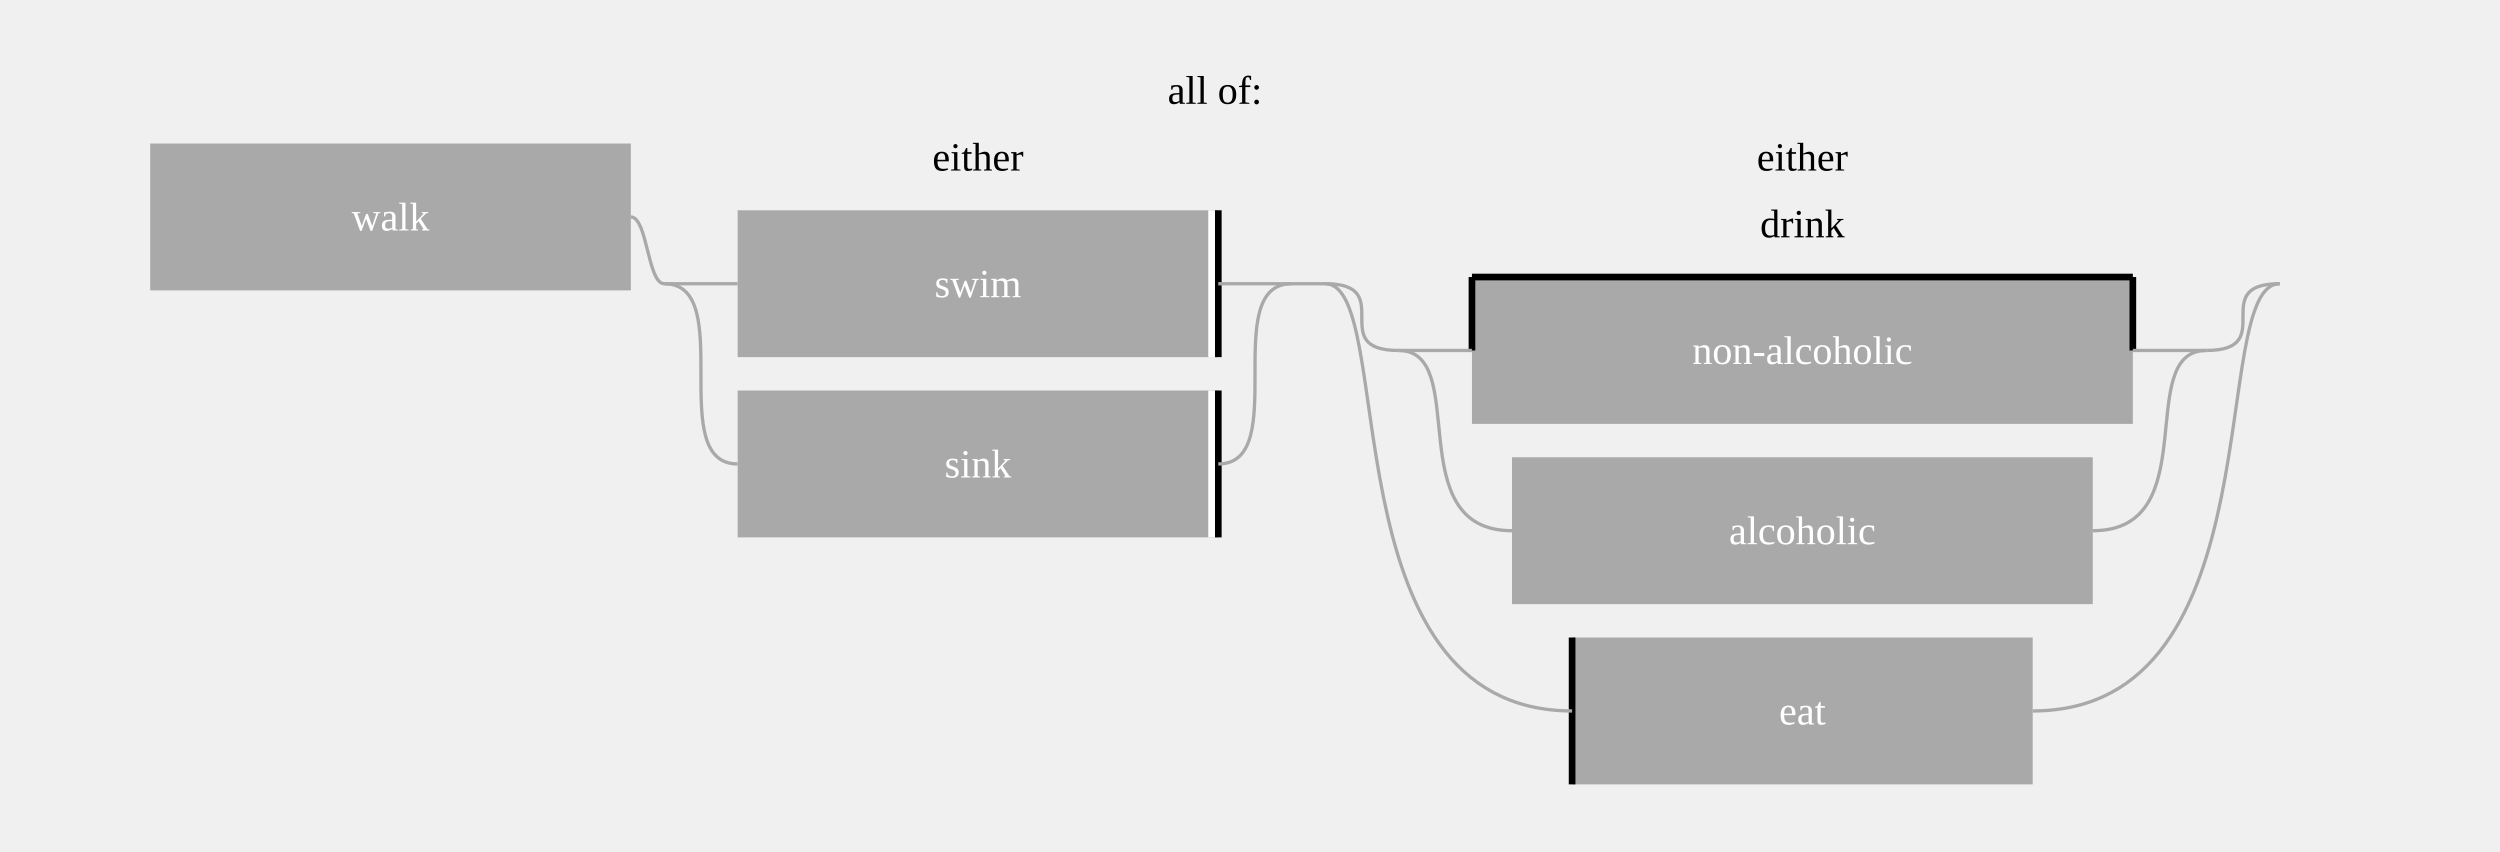
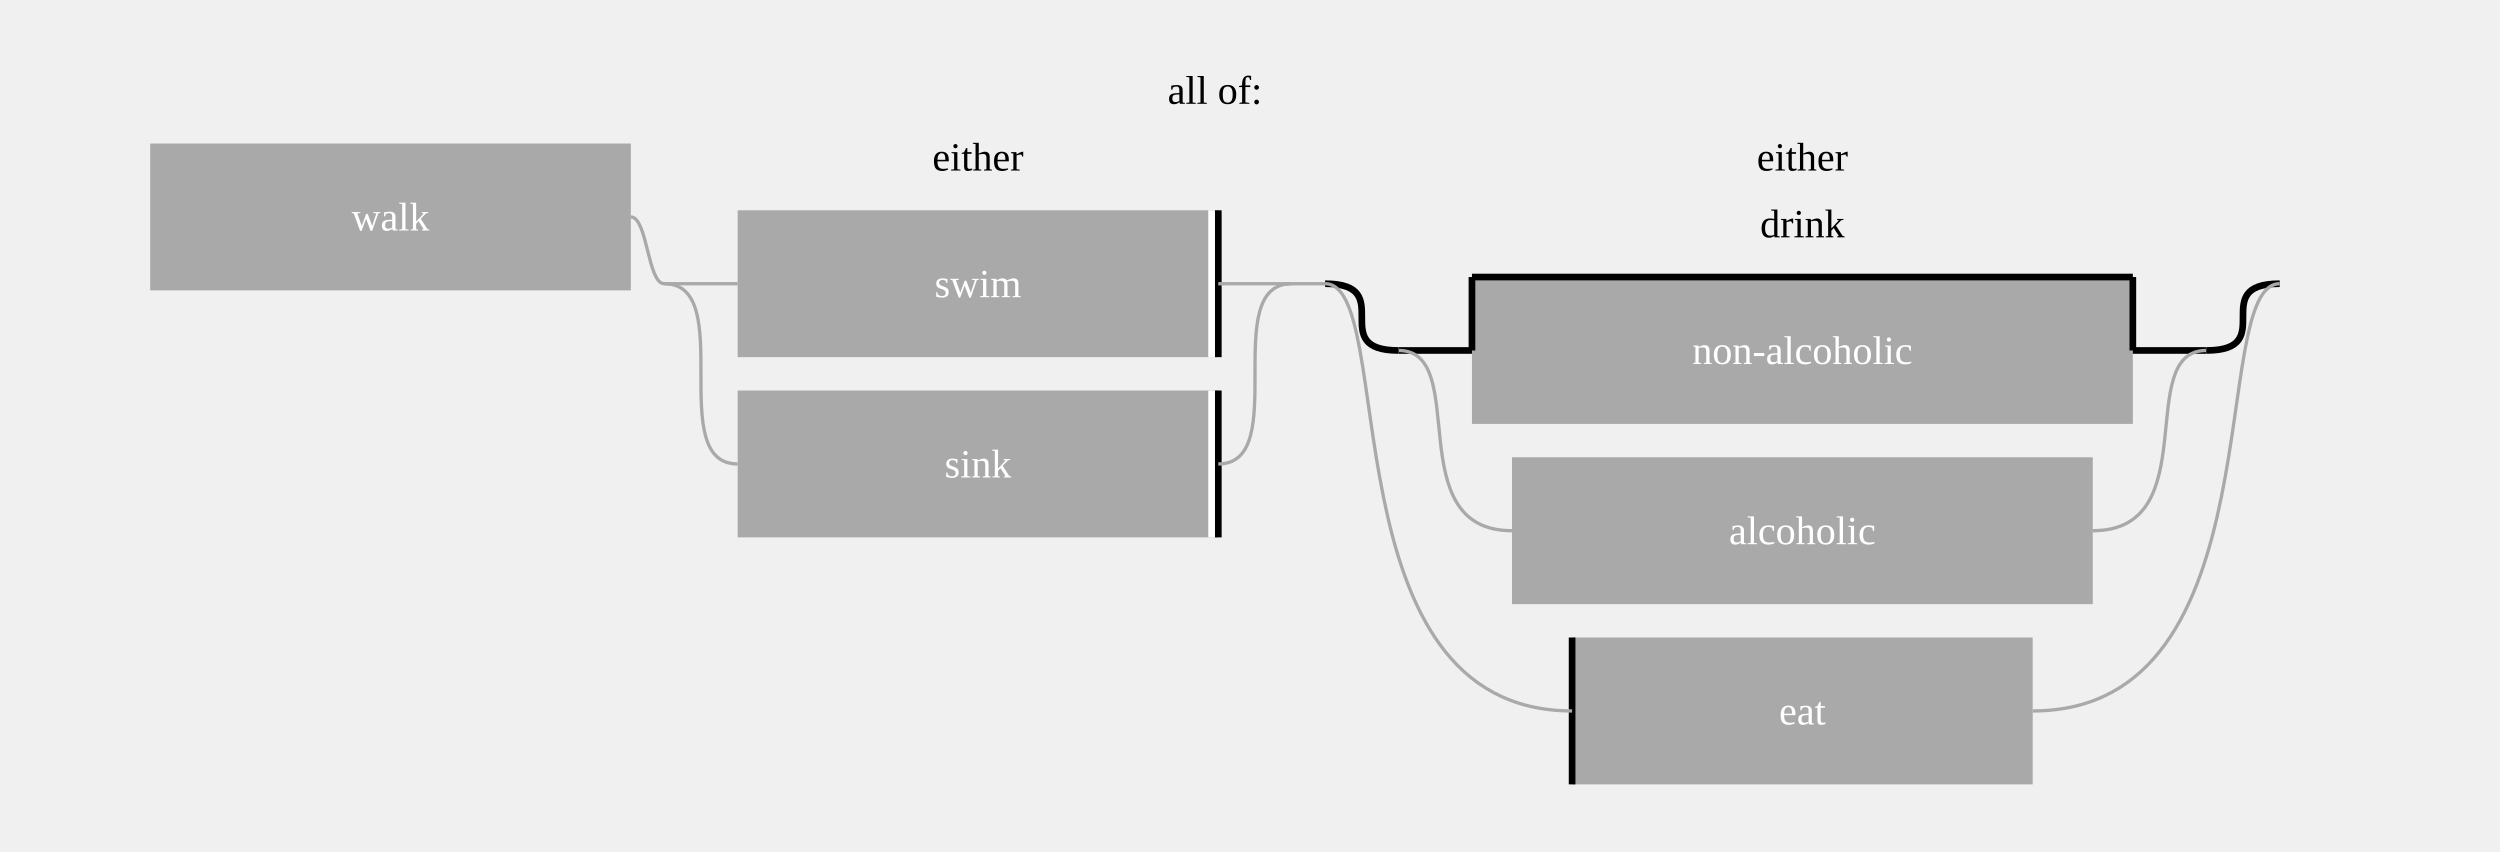
<svg xmlns="http://www.w3.org/2000/svg" width="749" height="255" version="1.11.1">
  <rect fill="darkgrey" stroke="none" x="0" class="textbox" width="144" y="0" transform="translate(22 0)translate(0 20)translate(23 23)" height="44" />
  <text fill="white" dominant-baseline="central" x="72" y="22" transform="translate(22 0)translate(0 20)translate(23 23)" text-anchor="middle">walk</text>
  <rect fill="darkgrey" stroke="none" x="0" class="textbox" width="144" y="0" transform="translate(0 0)translate(0 10)translate(22 -10)translate(0 20)translate(154 0)translate(22 0)translate(0 20)translate(23 23)" height="44" />
  <text fill="white" dominant-baseline="central" x="72" y="22" transform="translate(0 0)translate(0 10)translate(22 -10)translate(0 20)translate(154 0)translate(22 0)translate(0 20)translate(23 23)" text-anchor="middle">swim</text>
  <line stroke="black" class="rightline.full" stroke-width="2px" y1="0" x1="144" y2="44" transform="translate(0 0)translate(0 10)translate(22 -10)translate(0 20)translate(154 0)translate(22 0)translate(0 20)translate(23 23)" x2="144" />
  <line stroke="white" class="rightline.full" stroke-width="2px" y1="0" x1="142" y2="44" transform="translate(0 0)translate(0 10)translate(22 -10)translate(0 20)translate(154 0)translate(22 0)translate(0 20)translate(23 23)" x2="142" />
-   <path fill="none" stroke="darkgrey" class="v_connector_in" d="M -22,32 C 0,32 -22,32 0 32" transform="translate(22 -10)translate(0 20)translate(154 0)translate(22 0)translate(0 20)translate(23 23)" />
-   <path fill="none" stroke="darkgrey" class="v_connector_out" d="M 166,32 C 144,32 166,32 144 32" transform="translate(22 -10)translate(0 20)translate(154 0)translate(22 0)translate(0 20)translate(23 23)" />
+   <path fill="none" stroke="darkgrey" class="v_connector_in" stroke-width="1px" d="M -22,32 C 0,32 -22,32 0 32" transform="translate(22 -10)translate(0 20)translate(154 0)translate(22 0)translate(0 20)translate(23 23)" />
+   <path fill="none" stroke="darkgrey" class="v_connector_out" stroke-width="1px" d="M 166,32 C 144,32 166,32 144 32" transform="translate(22 -10)translate(0 20)translate(154 0)translate(22 0)translate(0 20)translate(23 23)" />
  <rect fill="darkgrey" stroke="none" x="0" class="textbox" width="144" y="0" transform="translate(0 0)translate(0 64)translate(22 -10)translate(0 20)translate(154 0)translate(22 0)translate(0 20)translate(23 23)" height="44" />
  <text fill="white" dominant-baseline="central" x="72" y="22" transform="translate(0 0)translate(0 64)translate(22 -10)translate(0 20)translate(154 0)translate(22 0)translate(0 20)translate(23 23)" text-anchor="middle">sink</text>
  <line stroke="black" class="rightline.full" stroke-width="2px" y1="0" x1="144" y2="44" transform="translate(0 0)translate(0 64)translate(22 -10)translate(0 20)translate(154 0)translate(22 0)translate(0 20)translate(23 23)" x2="144" />
  <line stroke="white" class="rightline.full" stroke-width="2px" y1="0" x1="142" y2="44" transform="translate(0 0)translate(0 64)translate(22 -10)translate(0 20)translate(154 0)translate(22 0)translate(0 20)translate(23 23)" x2="142" />
-   <path fill="none" stroke="darkgrey" class="v_connector_in" d="M -22,32 C 0,32 -22,86 0 86" transform="translate(22 -10)translate(0 20)translate(154 0)translate(22 0)translate(0 20)translate(23 23)" />
-   <path fill="none" stroke="darkgrey" class="v_connector_out" d="M 166,32 C 144,32 166,86 144 86" transform="translate(22 -10)translate(0 20)translate(154 0)translate(22 0)translate(0 20)translate(23 23)" />
+   <path fill="none" stroke="darkgrey" class="v_connector_in" stroke-width="1px" d="M -22,32 C 0,32 -22,86 0 86" transform="translate(22 -10)translate(0 20)translate(154 0)translate(22 0)translate(0 20)translate(23 23)" />
+   <path fill="none" stroke="darkgrey" class="v_connector_out" stroke-width="1px" d="M 166,32 C 144,32 166,86 144 86" transform="translate(22 -10)translate(0 20)translate(154 0)translate(22 0)translate(0 20)translate(23 23)" />
  <text dominant-baseline="hanging" x="78" transform="translate(16 0)translate(154 0)translate(22 0)translate(0 20)translate(23 23)" text-anchor="middle">either</text>
  <path fill="none" stroke="darkgrey" class="h_connector" d="M 144,22 c 5,0 5,20 10 20" transform="translate(22 0)translate(0 20)translate(23 23)" />
  <rect fill="darkgrey" stroke="none" x="0" class="textbox" width="198" y="0" transform="translate(0 0)translate(0 10)translate(22 -10)translate(0 20)translate(0 0)translate(0 10)translate(22 -10)translate(0 20)translate(352 0)translate(22 0)translate(0 20)translate(23 23)" height="44" />
  <text fill="white" dominant-baseline="central" x="99" y="22" transform="translate(0 0)translate(0 10)translate(22 -10)translate(0 20)translate(0 0)translate(0 10)translate(22 -10)translate(0 20)translate(352 0)translate(22 0)translate(0 20)translate(23 23)" text-anchor="middle">non-alcoholic</text>
  <line stroke="black" class="leftline.half" stroke-width="2px" y1="0" x1="0" y2="22" transform="translate(0 0)translate(0 10)translate(22 -10)translate(0 20)translate(0 0)translate(0 10)translate(22 -10)translate(0 20)translate(352 0)translate(22 0)translate(0 20)translate(23 23)" x2="0" />
  <line stroke="black" class="rightline.half" stroke-width="2px" y1="0" x1="198" y2="22" transform="translate(0 0)translate(0 10)translate(22 -10)translate(0 20)translate(0 0)translate(0 10)translate(22 -10)translate(0 20)translate(352 0)translate(22 0)translate(0 20)translate(23 23)" x2="198" />
  <line stroke="black" class="topline.full" stroke-width="2px" y1="0" x1="0" y2="0" transform="translate(0 0)translate(0 10)translate(22 -10)translate(0 20)translate(0 0)translate(0 10)translate(22 -10)translate(0 20)translate(352 0)translate(22 0)translate(0 20)translate(23 23)" x2="198" />
-   <path fill="none" stroke="darkgrey" class="v_connector_in" d="M -22,32 C 0,32 -22,32 0 32" transform="translate(22 -10)translate(0 20)translate(0 0)translate(0 10)translate(22 -10)translate(0 20)translate(352 0)translate(22 0)translate(0 20)translate(23 23)" />
-   <path fill="none" stroke="darkgrey" class="v_connector_out" d="M 220,32 C 198,32 220,32 198 32" transform="translate(22 -10)translate(0 20)translate(0 0)translate(0 10)translate(22 -10)translate(0 20)translate(352 0)translate(22 0)translate(0 20)translate(23 23)" />
+   <path fill="none" stroke="black" class="v_connector_in" stroke-width="2px" d="M -22,32 C 0,32 -22,32 0 32" transform="translate(22 -10)translate(0 20)translate(0 0)translate(0 10)translate(22 -10)translate(0 20)translate(352 0)translate(22 0)translate(0 20)translate(23 23)" />
+   <path fill="none" stroke="black" class="v_connector_out" stroke-width="2px" d="M 220,32 C 198,32 220,32 198 32" transform="translate(22 -10)translate(0 20)translate(0 0)translate(0 10)translate(22 -10)translate(0 20)translate(352 0)translate(22 0)translate(0 20)translate(23 23)" />
  <rect fill="darkgrey" stroke="none" x="0" class="textbox" width="174" y="0" transform="translate(12 0)translate(0 64)translate(22 -10)translate(0 20)translate(0 0)translate(0 10)translate(22 -10)translate(0 20)translate(352 0)translate(22 0)translate(0 20)translate(23 23)" height="44" />
  <text fill="white" dominant-baseline="central" x="87" y="22" transform="translate(12 0)translate(0 64)translate(22 -10)translate(0 20)translate(0 0)translate(0 10)translate(22 -10)translate(0 20)translate(352 0)translate(22 0)translate(0 20)translate(23 23)" text-anchor="middle">alcoholic</text>
-   <path fill="none" stroke="darkgrey" class="v_connector_in" d="M -22,32 C 0,32 -22,86 12 86" transform="translate(22 -10)translate(0 20)translate(0 0)translate(0 10)translate(22 -10)translate(0 20)translate(352 0)translate(22 0)translate(0 20)translate(23 23)" />
-   <path fill="none" stroke="darkgrey" class="v_connector_out" d="M 220,32 C 198,32 220,86 186 86" transform="translate(22 -10)translate(0 20)translate(0 0)translate(0 10)translate(22 -10)translate(0 20)translate(352 0)translate(22 0)translate(0 20)translate(23 23)" />
+   <path fill="none" stroke="darkgrey" class="v_connector_in" stroke-width="1px" d="M -22,32 C 0,32 -22,86 12 86" transform="translate(22 -10)translate(0 20)translate(0 0)translate(0 10)translate(22 -10)translate(0 20)translate(352 0)translate(22 0)translate(0 20)translate(23 23)" />
+   <path fill="none" stroke="darkgrey" class="v_connector_out" stroke-width="1px" d="M 220,32 C 198,32 220,86 186 86" transform="translate(22 -10)translate(0 20)translate(0 0)translate(0 10)translate(22 -10)translate(0 20)translate(352 0)translate(22 0)translate(0 20)translate(23 23)" />
  <text dominant-baseline="hanging" x="75" transform="translate(46 0)translate(0 0)translate(0 10)translate(22 -10)translate(0 20)translate(352 0)translate(22 0)translate(0 20)translate(23 23)" text-anchor="middle">drink</text>
-   <path fill="none" stroke="darkgrey" class="v_connector_in" d="M -22,32 C 0,32 -22,52 0 52" transform="translate(22 -10)translate(0 20)translate(352 0)translate(22 0)translate(0 20)translate(23 23)" />
-   <path fill="none" stroke="darkgrey" class="v_connector_out" d="M 264,32 C 242,32 264,52 242 52" transform="translate(22 -10)translate(0 20)translate(352 0)translate(22 0)translate(0 20)translate(23 23)" />
+   <path fill="none" stroke="black" class="v_connector_in" stroke-width="2px" d="M -22,32 C 0,32 -22,52 0 52" transform="translate(22 -10)translate(0 20)translate(352 0)translate(22 0)translate(0 20)translate(23 23)" />
+   <path fill="none" stroke="black" class="v_connector_out" stroke-width="2px" d="M 264,32 C 242,32 264,52 242 52" transform="translate(22 -10)translate(0 20)translate(352 0)translate(22 0)translate(0 20)translate(23 23)" />
  <rect fill="darkgrey" stroke="none" x="0" class="textbox" width="138" y="0" transform="translate(52 0)translate(0 138)translate(22 -10)translate(0 20)translate(352 0)translate(22 0)translate(0 20)translate(23 23)" height="44" />
  <text fill="white" dominant-baseline="central" x="69" y="22" transform="translate(52 0)translate(0 138)translate(22 -10)translate(0 20)translate(352 0)translate(22 0)translate(0 20)translate(23 23)" text-anchor="middle">eat</text>
  <line stroke="black" class="leftline.full" stroke-width="2px" y1="0" x1="0" y2="44" transform="translate(52 0)translate(0 138)translate(22 -10)translate(0 20)translate(352 0)translate(22 0)translate(0 20)translate(23 23)" x2="0" />
-   <path fill="none" stroke="darkgrey" class="v_connector_in" d="M -22,32 C 0,32 -22,160 52 160" transform="translate(22 -10)translate(0 20)translate(352 0)translate(22 0)translate(0 20)translate(23 23)" />
-   <path fill="none" stroke="darkgrey" class="v_connector_out" d="M 264,32 C 242,32 264,160 190 160" transform="translate(22 -10)translate(0 20)translate(352 0)translate(22 0)translate(0 20)translate(23 23)" />
+   <path fill="none" stroke="darkgrey" class="v_connector_in" stroke-width="1px" d="M -22,32 C 0,32 -22,160 52 160" transform="translate(22 -10)translate(0 20)translate(352 0)translate(22 0)translate(0 20)translate(23 23)" />
+   <path fill="none" stroke="darkgrey" class="v_connector_out" stroke-width="1px" d="M 264,32 C 242,32 264,160 190 160" transform="translate(22 -10)translate(0 20)translate(352 0)translate(22 0)translate(0 20)translate(23 23)" />
  <text dominant-baseline="hanging" x="78" transform="translate(65 0)translate(352 0)translate(22 0)translate(0 20)translate(23 23)" text-anchor="middle">either</text>
  <path fill="none" stroke="darkgrey" class="h_connector" d="M 342,42 c 5,0 5,0 10 0" transform="translate(22 0)translate(0 20)translate(23 23)" />
  <text dominant-baseline="hanging" x="81" transform="translate(260 0)translate(23 23)" text-anchor="middle">all of:</text>
</svg>
